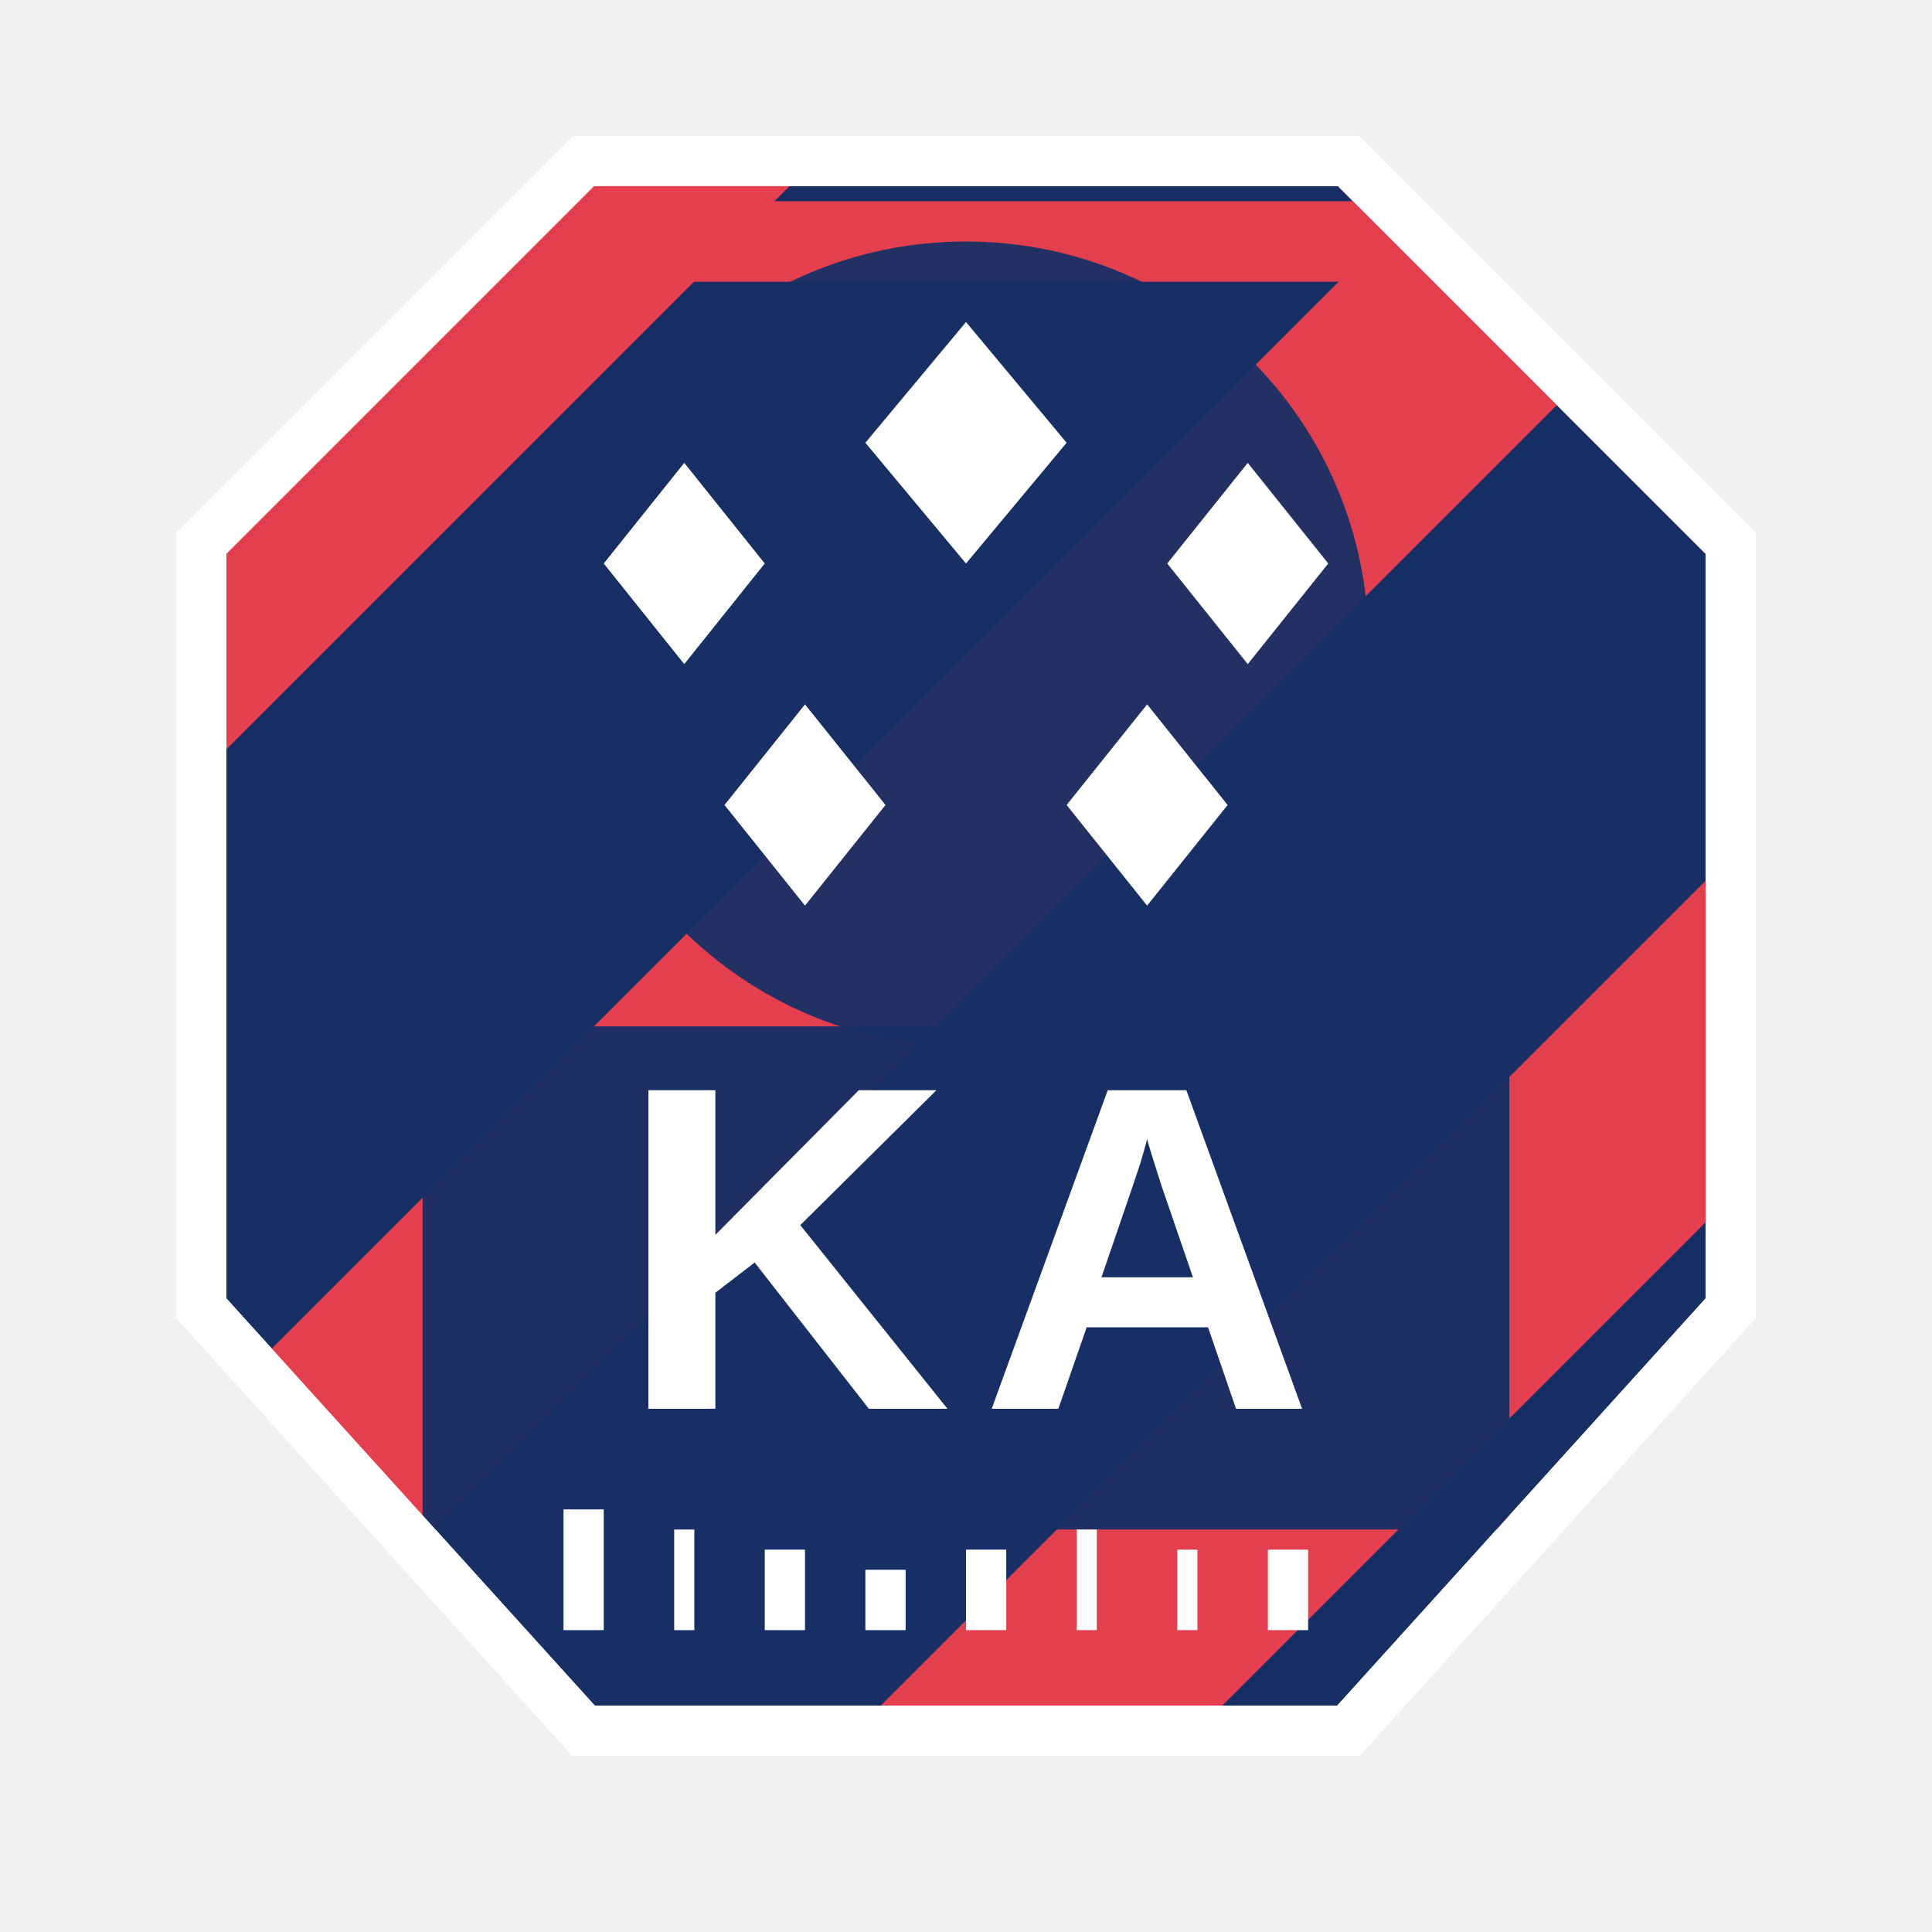
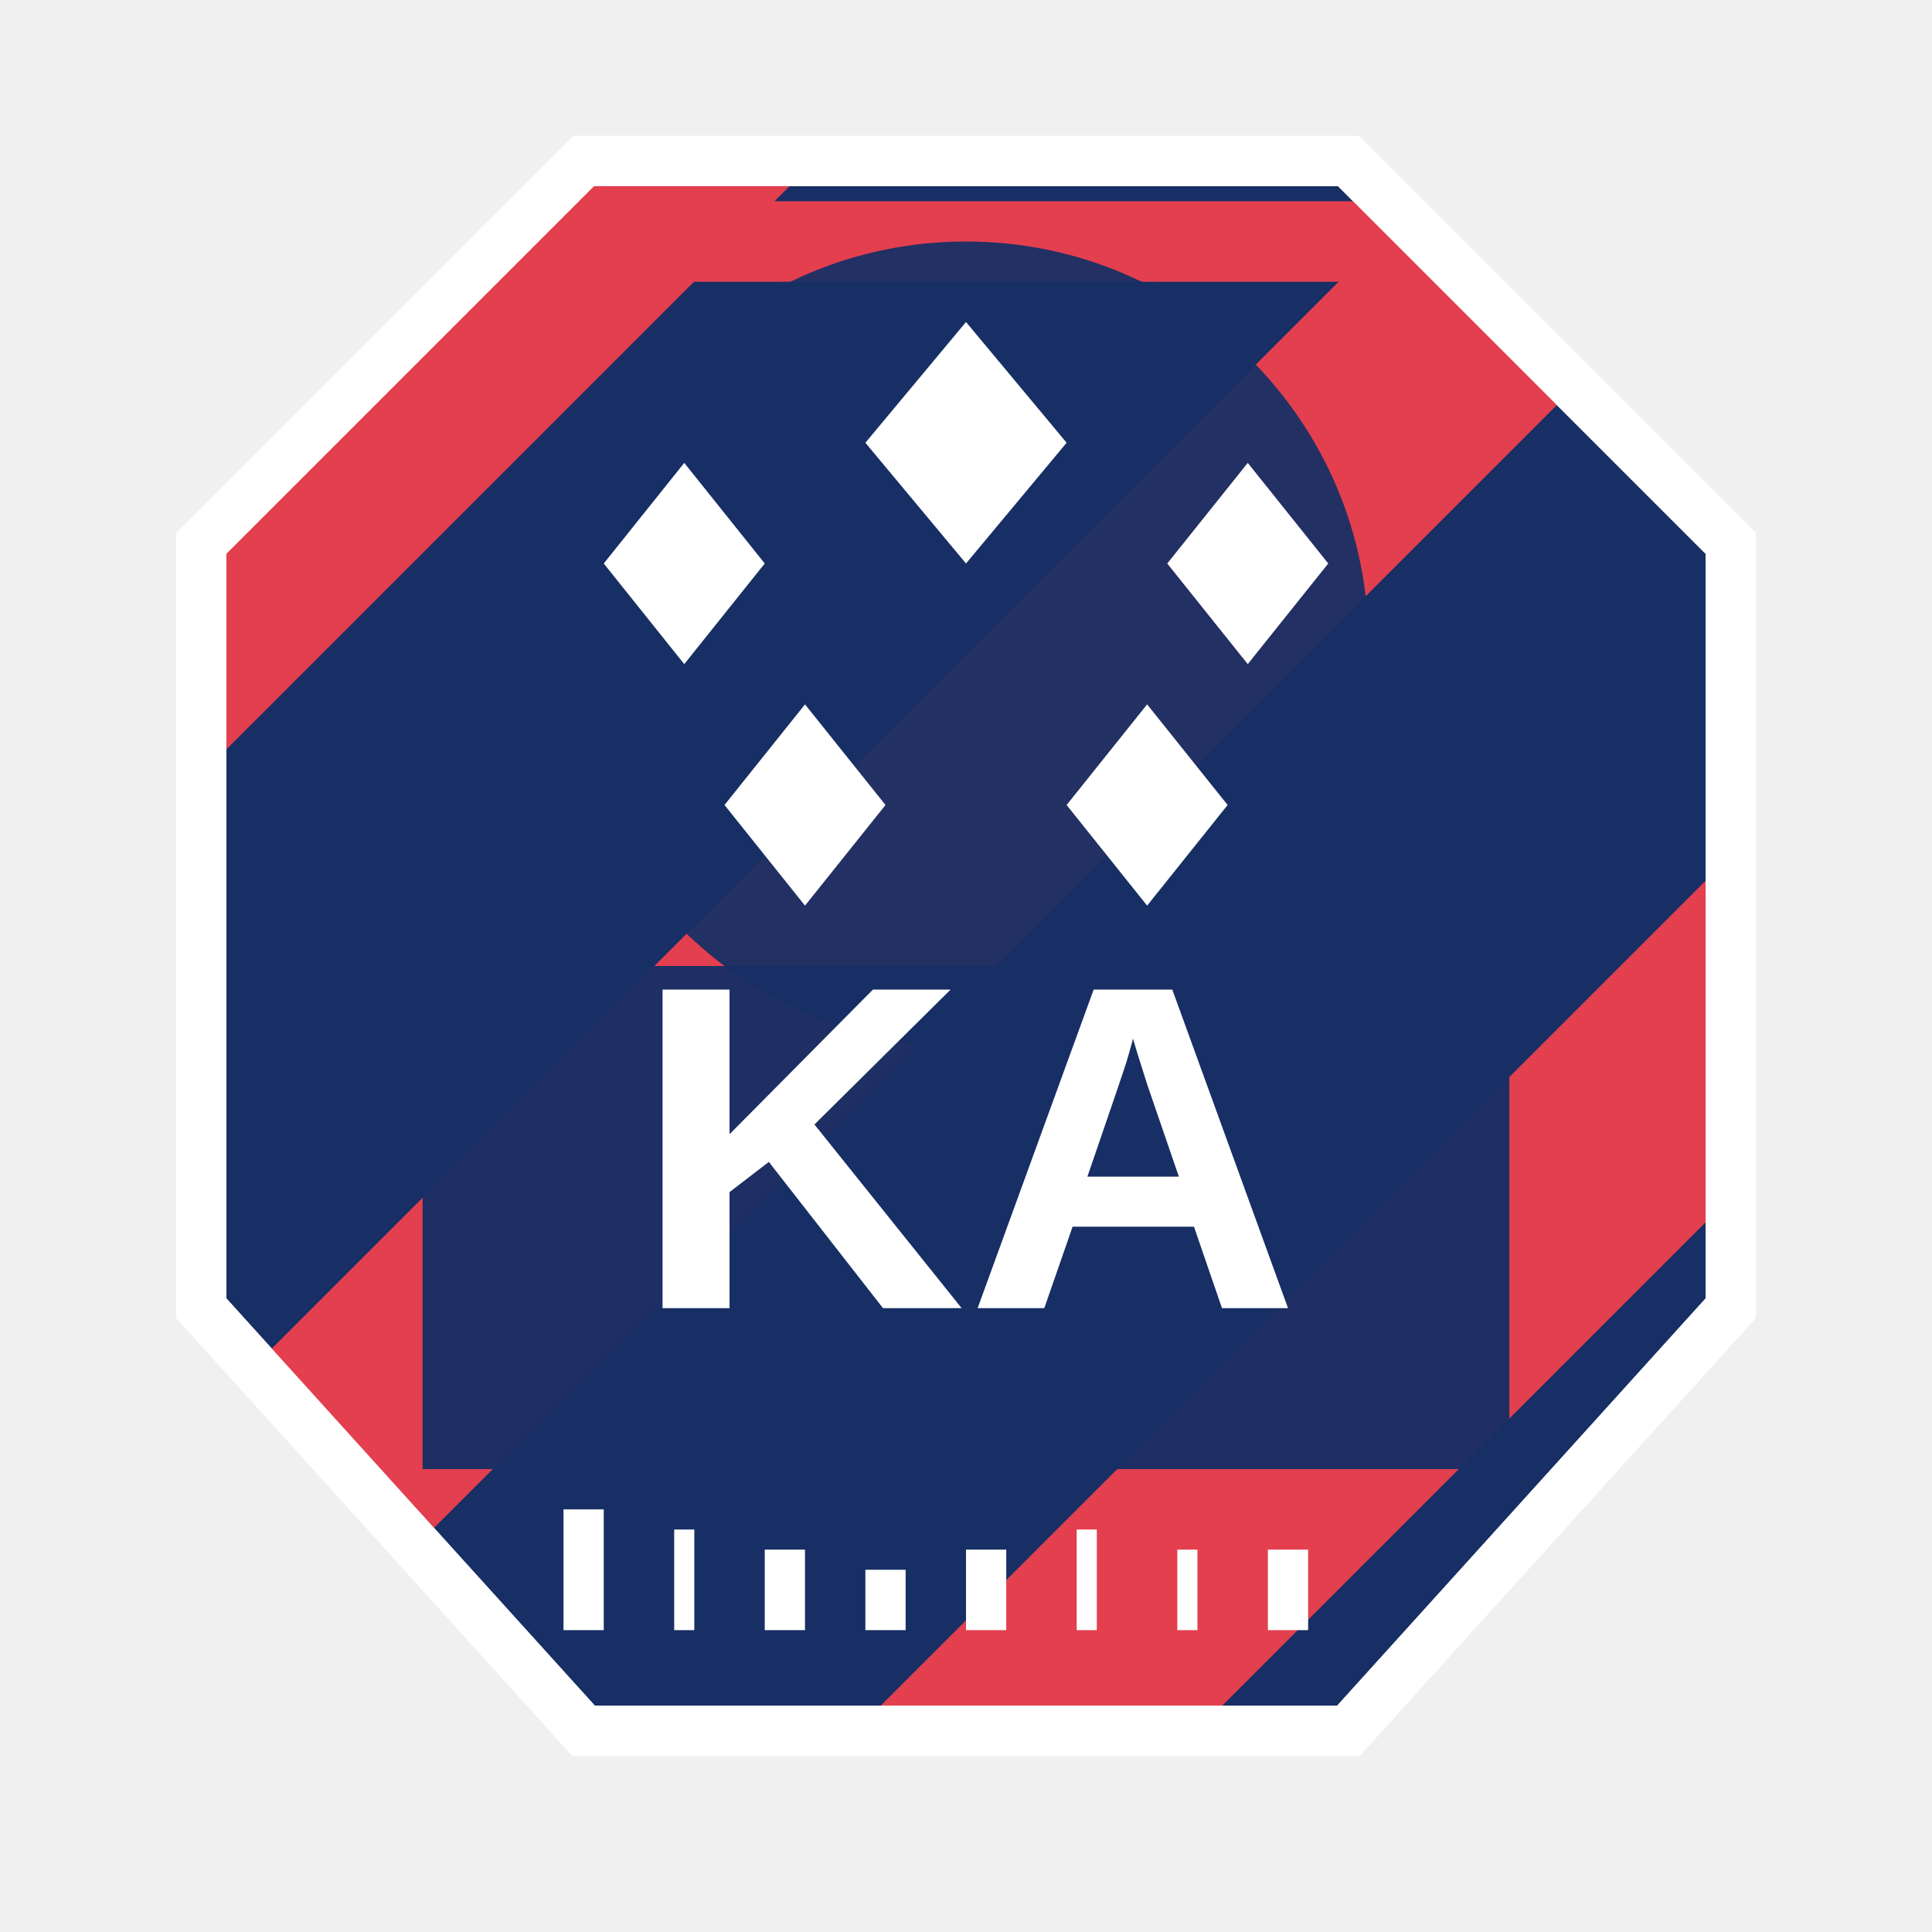
<svg xmlns="http://www.w3.org/2000/svg" viewBox="0 0 96 96" width="96" height="96" role="img">
  <defs>
-     <clipPath id="crest">
+     <clipPath id="crest-080c74cad0233f">
      <path d="M29 8H67L86 27V65L67 86H29L10 65V27Z" />
    </clipPath>
  </defs>
  <path d="M29 8H67L86 27V65L67 86H29L10 65V27Z" fill="#172f64" stroke="#ffffff" stroke-width="2.5" />
-   <g clip-path="url(#crest)">
+   <g clip-path="url(#crest-080c74cad0233f)">
    <path d="m-8 48 64-64M8 81 88 1M32 105l80-80" stroke="#e33f4f" stroke-width="12" />
    <path d="M22 12H74" stroke="#e33f4f" stroke-width="4" />
    <circle cx="48" cy="32" r="20" fill="#172f64" opacity=".94" />
    <g style="color:#ffffff" fill="#ffffff" stroke-linejoin="round">
      <path d="m34 23 4 5-4 5-4-5Zm14-7 5 6-5 6-5-6Zm14 7 4 5-4 5-4-5ZM40 35l4 5-4 5-4-5Zm17 0 4 5-4 5-4-5Z" />
    </g>
-     <path d="M21 51H75V76H21Z" fill="#172f64" opacity=".96" />
-     <text x="48" y="70" fill="#ffffff" text-anchor="middle" font-family="Arial,Helvetica,sans-serif" font-size="23" font-weight="900" letter-spacing="1.4">KA</text>
+     <path d="M21 48H75V73H21Z" fill="#172f64" opacity=".96" />
+     <text x="48" y="65" fill="#ffffff" text-anchor="middle" font-family="Arial,Helvetica,sans-serif" font-size="23" font-weight="900" textLength="32" lengthAdjust="spacingAndGlyphs">KA</text>
    <g>
      <path d="M29 81v-6" stroke="#ffffff" stroke-width="2" />
      <path d="M34 81v-5" stroke="#ffffff" stroke-width="1" />
      <path d="M39 81v-4" stroke="#ffffff" stroke-width="2" />
      <path d="M44 81v-3" stroke="#ffffff" stroke-width="2" />
      <path d="M49 81v-4" stroke="#ffffff" stroke-width="2" />
      <path d="M54 81v-5" stroke="#ffffff" stroke-width="1" />
      <path d="M59 81v-4" stroke="#ffffff" stroke-width="1" />
      <path d="M64 81v-4" stroke="#ffffff" stroke-width="2" />
    </g>
  </g>
  <path d="M29 8H67L86 27V65L67 86H29L10 65V27Z" fill="none" stroke="#ffffff" stroke-width="2.5" />
</svg>
